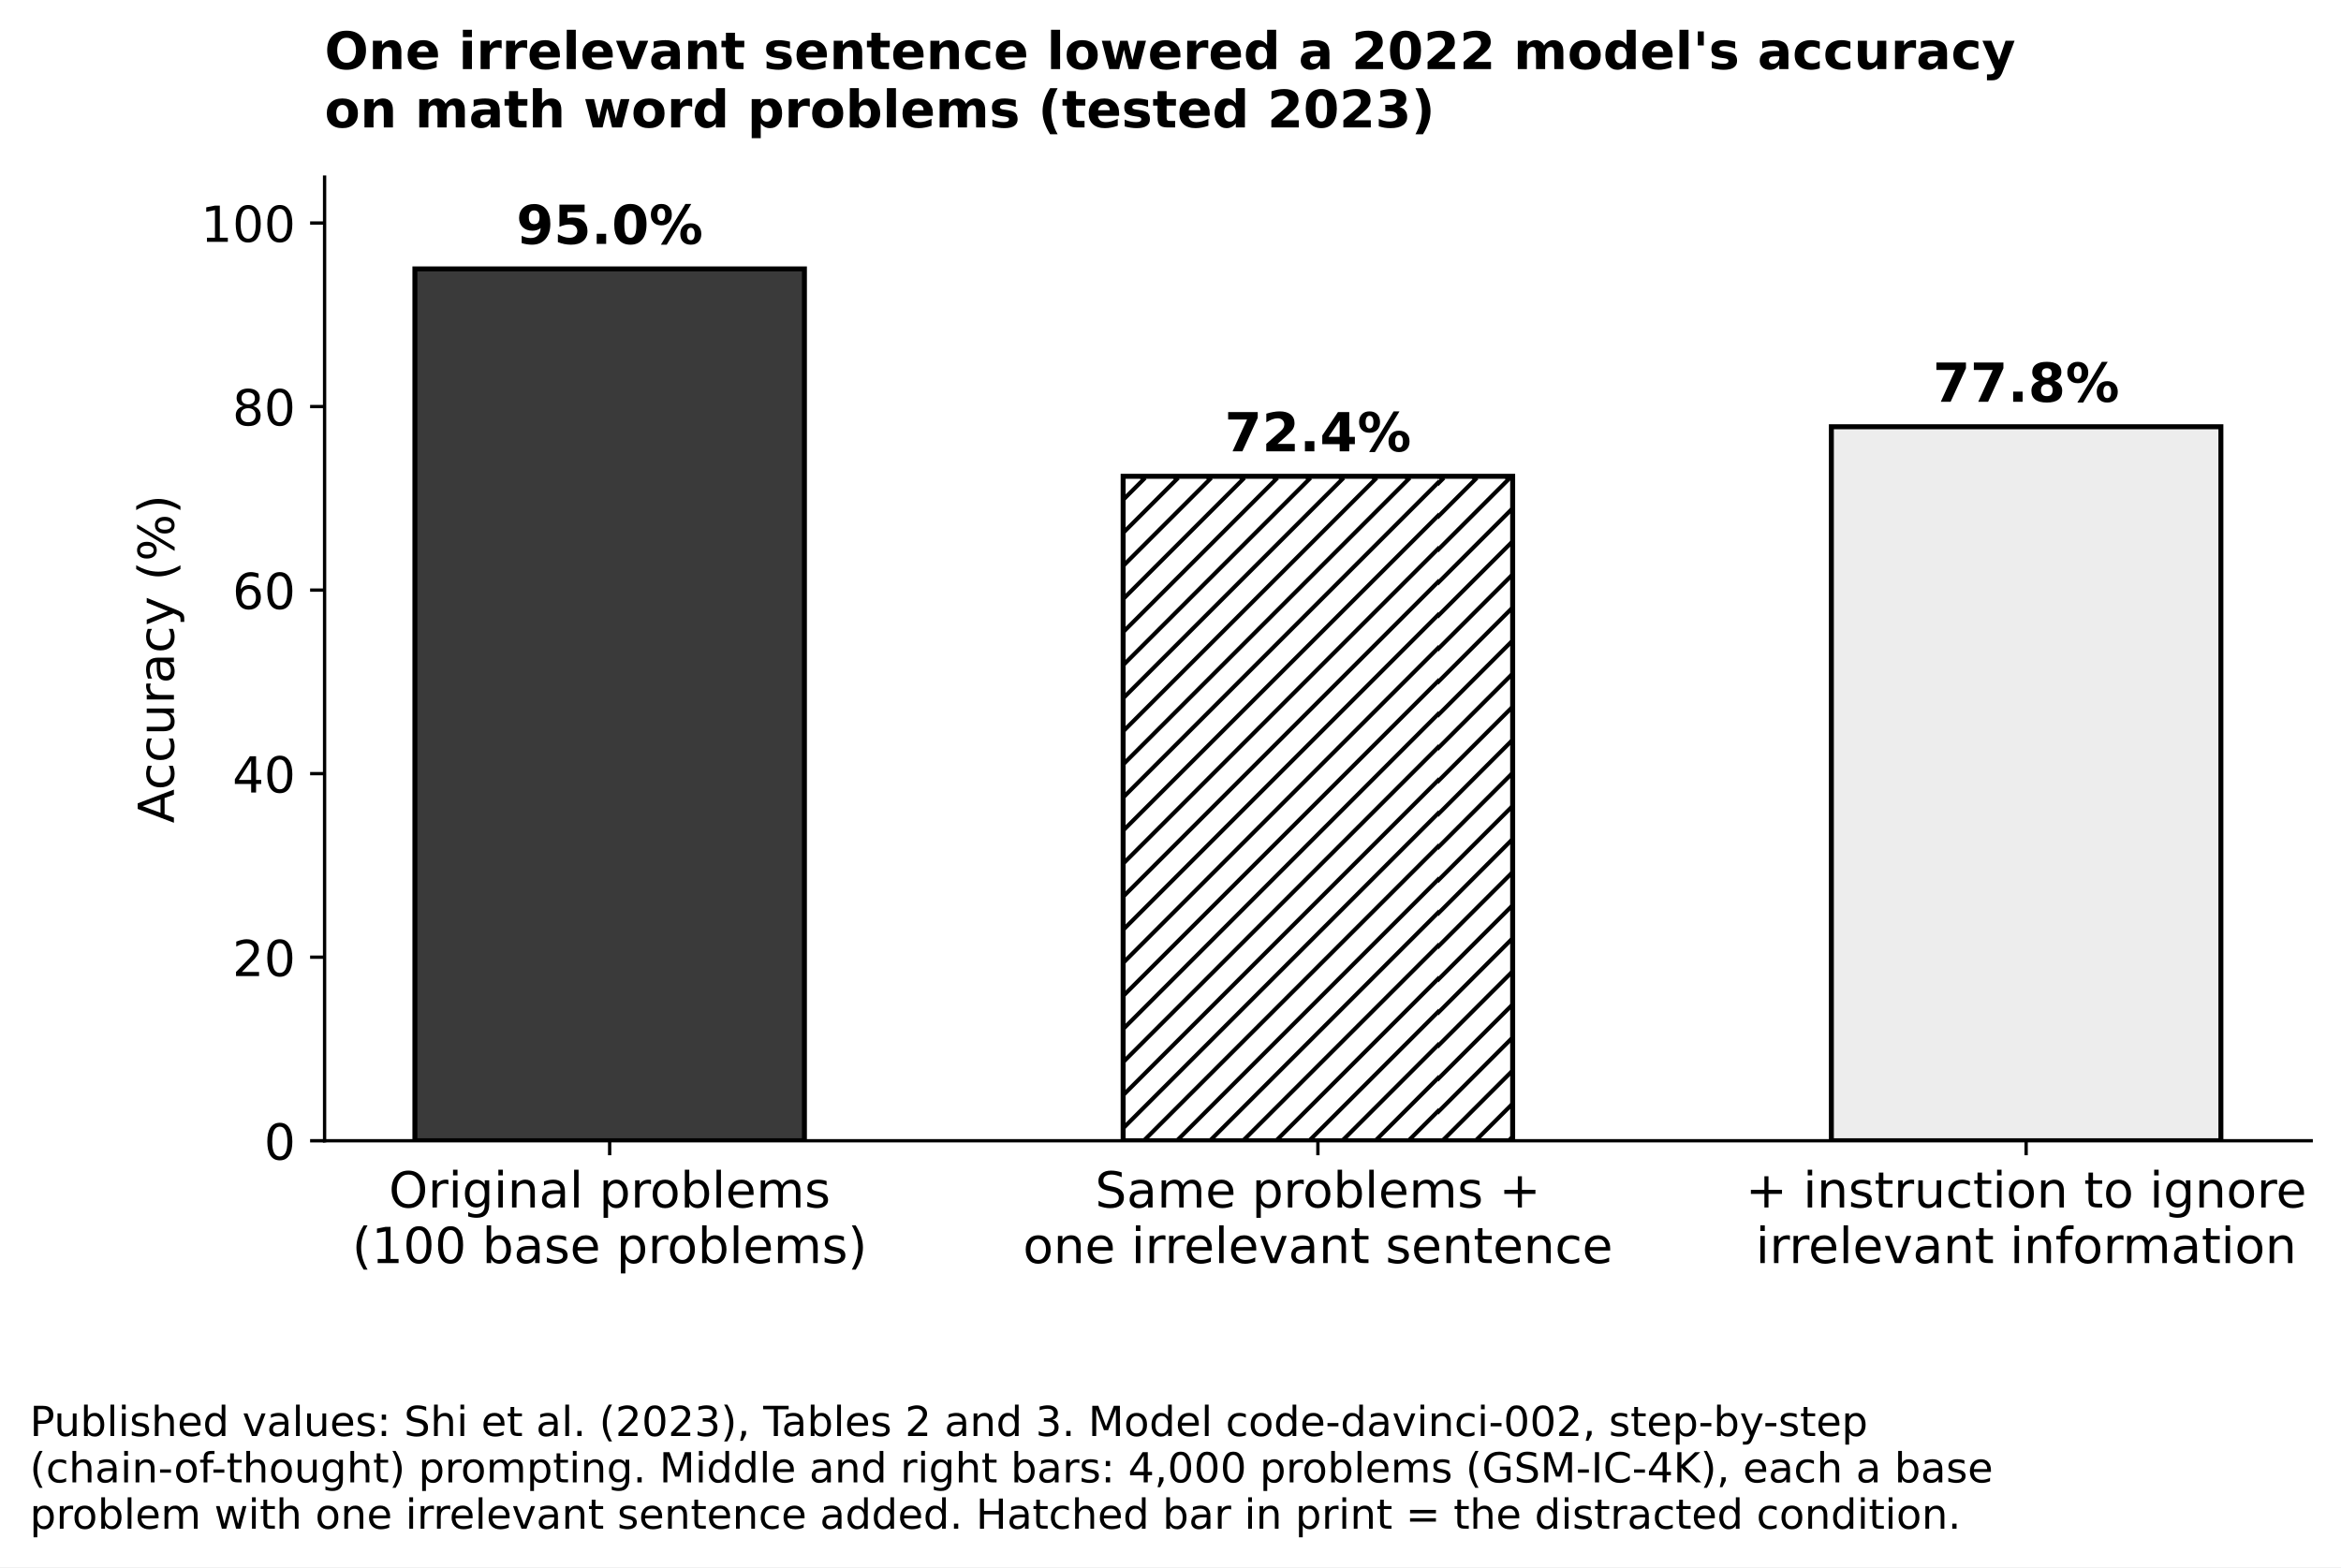
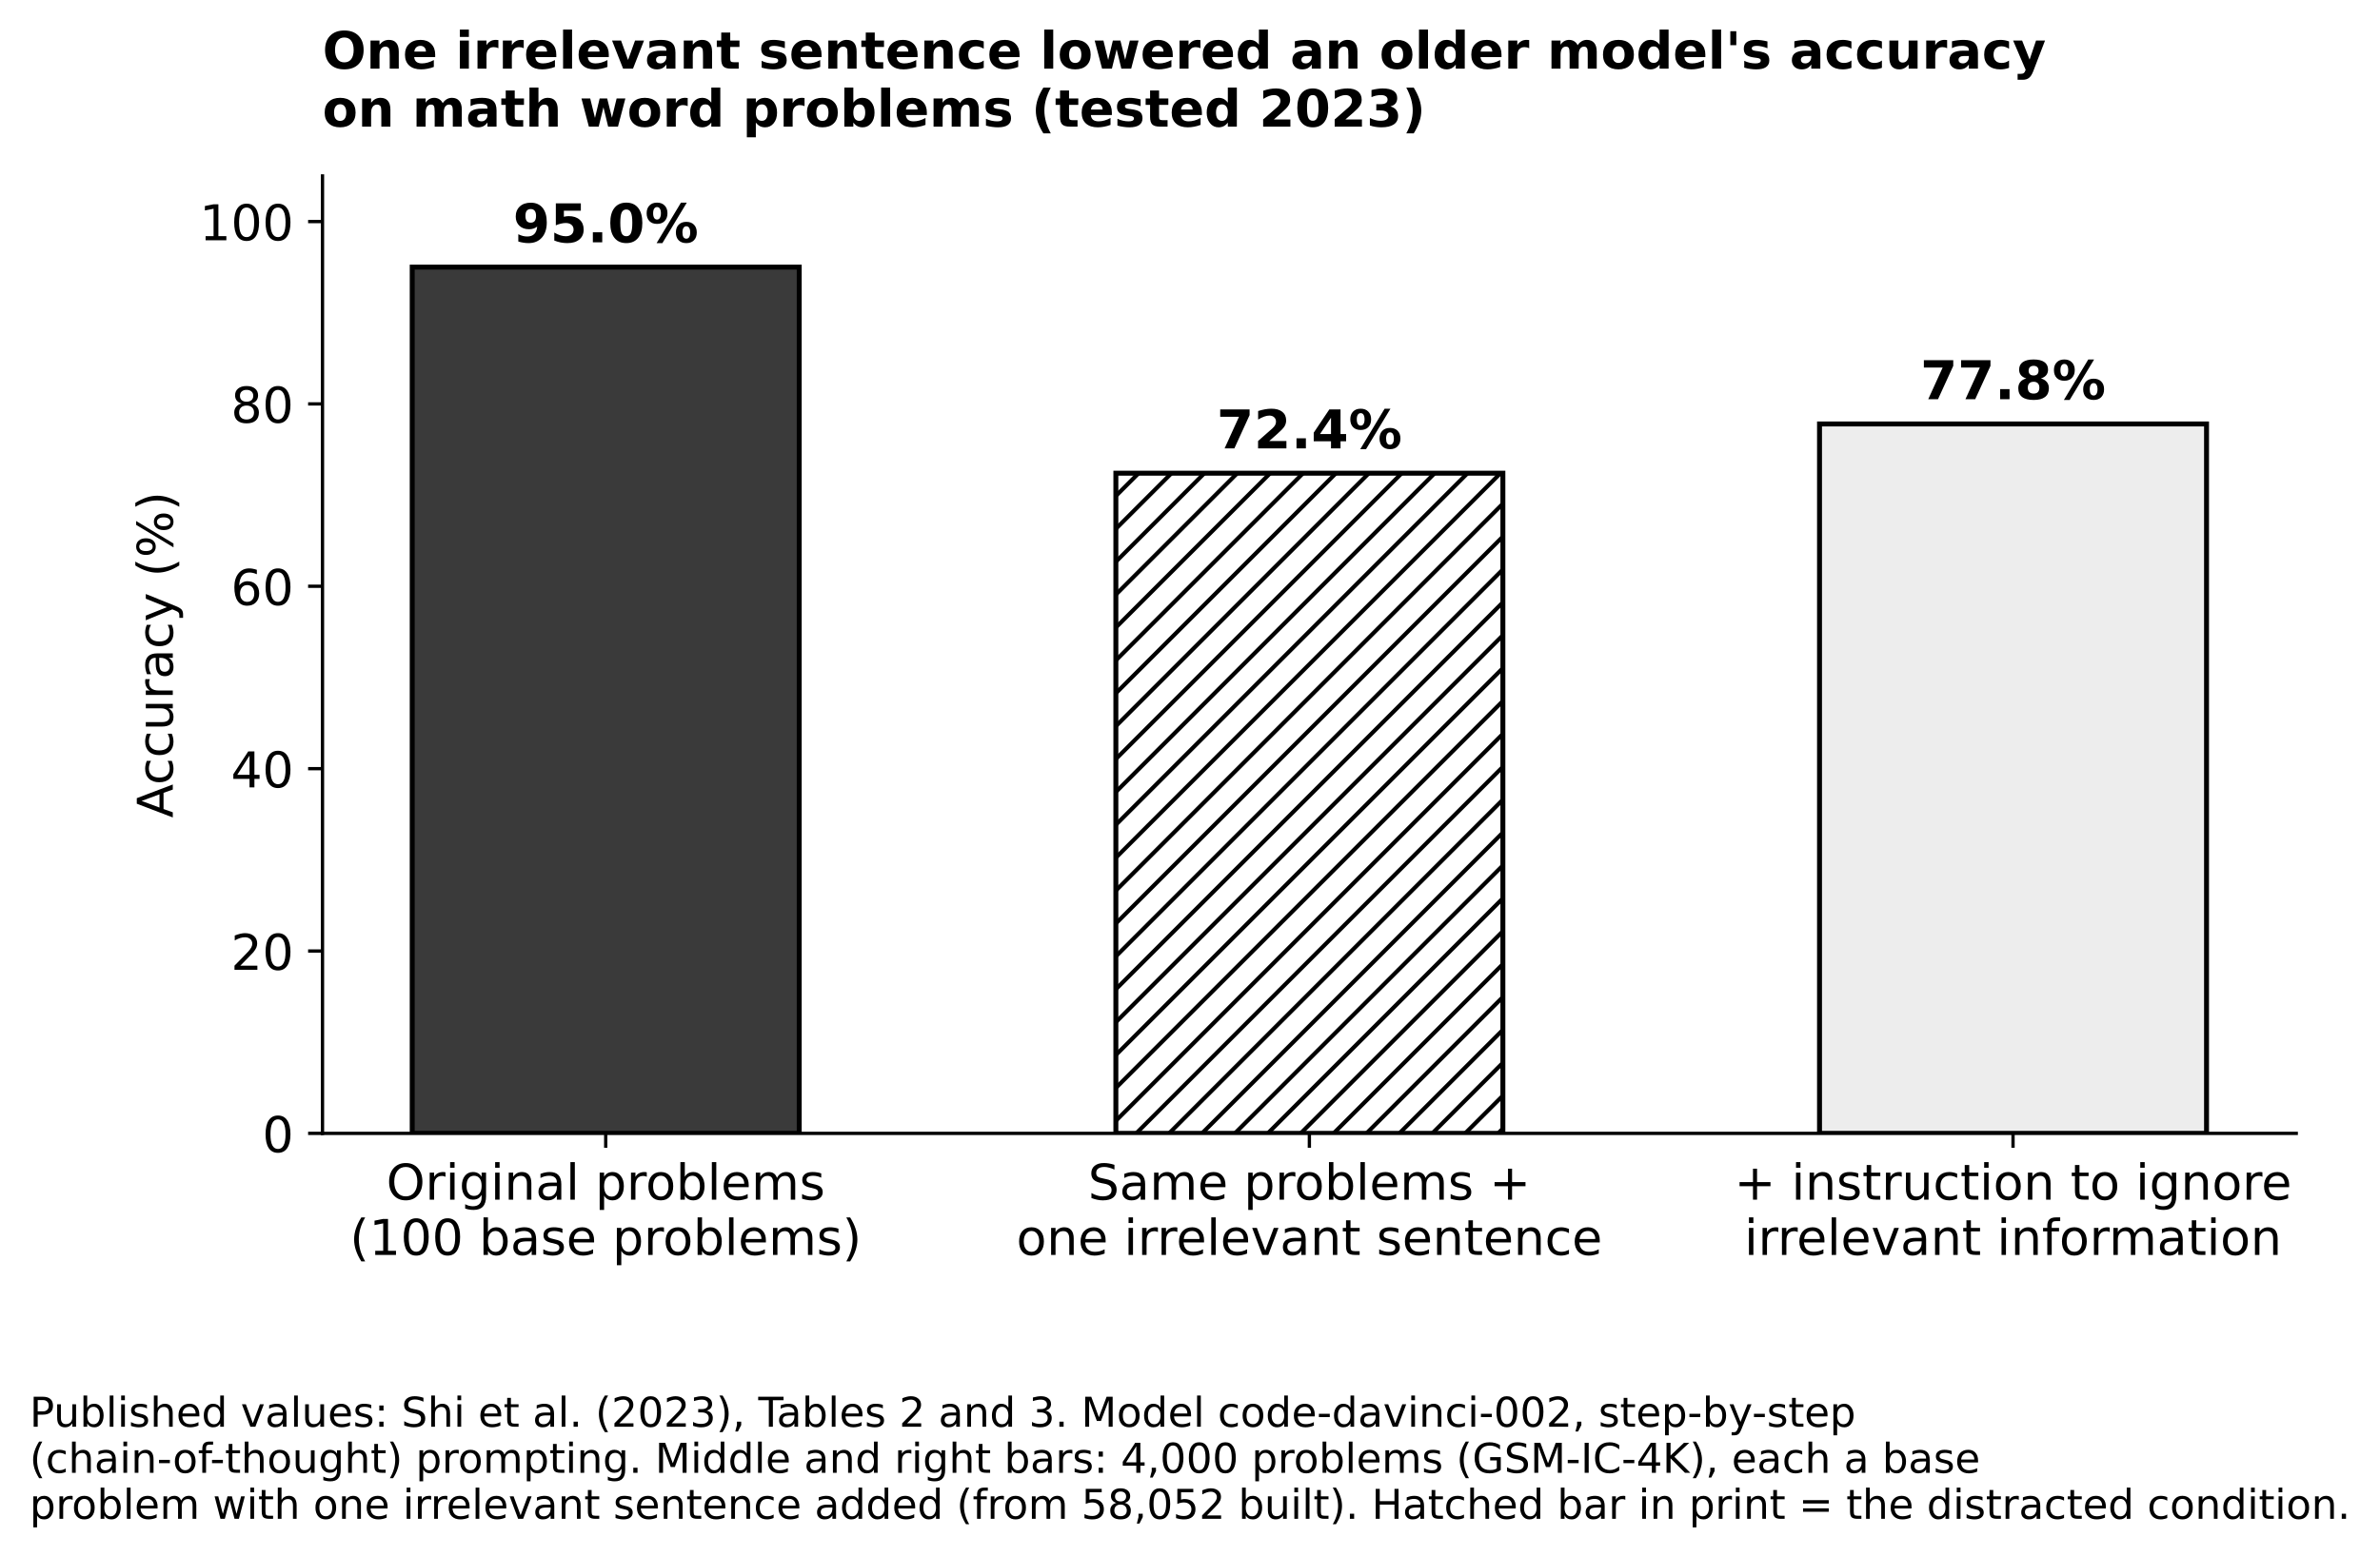
- <svg xmlns="http://www.w3.org/2000/svg" xmlns:xlink="http://www.w3.org/1999/xlink" width="565.488pt" height="378.665pt" viewBox="0 0 565.488 378.665" version="1.1">
+ <svg xmlns="http://www.w3.org/2000/svg" xmlns:xlink="http://www.w3.org/1999/xlink" width="578.65pt" height="378.665pt" viewBox="0 0 578.65 378.665" version="1.1">
  <defs>
    <style type="text/css">*{stroke-linejoin: round; stroke-linecap: butt}</style>
  </defs>
  <g id="figure_1">
    <g id="patch_1">
-       <path d="M 0 378.665  L 565.488 378.665  L 565.488 0  L 0 0  z " style="fill: #ffffff" />
+       <path d="M 0 378.665  L 578.65 378.665  L 578.65 0  L 0 0  z " style="fill: #ffffff" />
    </g>
    <g id="axes_1">
      <g id="patch_2">
        <path d="M 78.408 275.641  L 558.288 275.641  L 558.288 42.793  L 78.408 42.793  z " style="fill: #ffffff" />
      </g>
      <g id="patch_3">
-         <path d="M 100.221 275.641  L 194.315 275.641  L 194.315 64.969  L 100.221 64.969  z " clip-path="url(#p8629900a1e)" style="fill: #3a3a3a; stroke: #000000; stroke-width: 1.2; stroke-linejoin: miter" />
+         <path d="M 100.221 275.641  L 194.315 275.641  L 194.315 64.969  L 100.221 64.969  z " clip-path="url(#pfe08a12e18)" style="fill: #3a3a3a; stroke: #000000; stroke-width: 1.2; stroke-linejoin: miter" />
      </g>
      <g id="patch_4">
-         <path d="M 271.301 275.641  L 365.395 275.641  L 365.395 115.087  L 271.301 115.087  z " clip-path="url(#p8629900a1e)" style="fill: url(#h42ce171452); stroke: #000000; stroke-width: 1.2; stroke-linejoin: miter" />
+         <path d="M 271.301 275.641  L 365.395 275.641  L 365.395 115.087  L 271.301 115.087  z " clip-path="url(#pfe08a12e18)" style="fill: url(#hf454c56361); stroke: #000000; stroke-width: 1.2; stroke-linejoin: miter" />
      </g>
      <g id="patch_5">
-         <path d="M 442.381 275.641  L 536.475 275.641  L 536.475 103.112  L 442.381 103.112  z " clip-path="url(#p8629900a1e)" style="fill: #ededed; stroke: #000000; stroke-width: 1.2; stroke-linejoin: miter" />
+         <path d="M 442.381 275.641  L 536.475 275.641  L 536.475 103.112  L 442.381 103.112  z " clip-path="url(#pfe08a12e18)" style="fill: #ededed; stroke: #000000; stroke-width: 1.2; stroke-linejoin: miter" />
      </g>
      <g id="matplotlib.axis_1">
        <g id="xtick_1">
          <g id="line2d_1">
            <defs>
-               <path id="m179845ce89" d="M 0 0  L 0 3.5  " style="stroke: #000000; stroke-width: 0.8" />
+               <path id="m76580ad727" d="M 0 0  L 0 3.5  " style="stroke: #000000; stroke-width: 0.8" />
            </defs>
            <g>
-               <use xlink:href="#m179845ce89" x="147.268" y="275.641" style="stroke: #000000; stroke-width: 0.8" />
+               <use xlink:href="#m76580ad727" x="147.268" y="275.641" style="stroke: #000000; stroke-width: 0.8" />
            </g>
          </g>
          <g id="text_1">
            <text style="font: 12px 'DejaVu Sans', 'Bitstream Vera Sans', 'Computer Modern Sans Serif', 'Lucida Grande', 'Verdana', 'Geneva', 'Lucid', 'Arial', 'Helvetica', 'Avant Garde', sans-serif" transform="translate(93.93247 291.7591)">Original problems</text>
            <text style="font: 12px 'DejaVu Sans', 'Bitstream Vera Sans', 'Computer Modern Sans Serif', 'Lucida Grande', 'Verdana', 'Geneva', 'Lucid', 'Arial', 'Helvetica', 'Avant Garde', sans-serif" transform="translate(85.06654 305.1965)">(100 base problems)</text>
          </g>
        </g>
        <g id="xtick_2">
          <g id="line2d_2">
            <g>
-               <use xlink:href="#m179845ce89" x="318.348" y="275.641" style="stroke: #000000; stroke-width: 0.8" />
+               <use xlink:href="#m76580ad727" x="318.348" y="275.641" style="stroke: #000000; stroke-width: 0.8" />
            </g>
          </g>
          <g id="text_2">
            <text style="font: 12px 'DejaVu Sans', 'Bitstream Vera Sans', 'Computer Modern Sans Serif', 'Lucida Grande', 'Verdana', 'Geneva', 'Lucid', 'Arial', 'Helvetica', 'Avant Garde', sans-serif" transform="translate(264.5346 291.7591)">Same problems +</text>
            <text style="font: 12px 'DejaVu Sans', 'Bitstream Vera Sans', 'Computer Modern Sans Serif', 'Lucida Grande', 'Verdana', 'Geneva', 'Lucid', 'Arial', 'Helvetica', 'Avant Garde', sans-serif" transform="translate(247.1177 305.1965)">one irrelevant sentence</text>
          </g>
        </g>
        <g id="xtick_3">
          <g id="line2d_3">
            <g>
-               <use xlink:href="#m179845ce89" x="489.428" y="275.641" style="stroke: #000000; stroke-width: 0.8" />
+               <use xlink:href="#m76580ad727" x="489.428" y="275.641" style="stroke: #000000; stroke-width: 0.8" />
            </g>
          </g>
          <g id="text_3">
            <text style="font: 12px 'DejaVu Sans', 'Bitstream Vera Sans', 'Computer Modern Sans Serif', 'Lucida Grande', 'Verdana', 'Geneva', 'Lucid', 'Arial', 'Helvetica', 'Avant Garde', sans-serif" transform="translate(421.6751 291.7591)">+ instruction to ignore</text>
            <text style="font: 12px 'DejaVu Sans', 'Bitstream Vera Sans', 'Computer Modern Sans Serif', 'Lucida Grande', 'Verdana', 'Geneva', 'Lucid', 'Arial', 'Helvetica', 'Avant Garde', sans-serif" transform="translate(424.0995 305.1965)">irrelevant information</text>
          </g>
        </g>
      </g>
      <g id="matplotlib.axis_2">
        <g id="ytick_1">
          <g id="line2d_4">
            <defs>
-               <path id="m8e5415c312" d="M 0 0  L -3.5 0  " style="stroke: #000000; stroke-width: 0.8" />
+               <path id="md3b0f5f7bc" d="M 0 0  L -3.5 0  " style="stroke: #000000; stroke-width: 0.8" />
            </defs>
            <g>
-               <use xlink:href="#m8e5415c312" x="78.408" y="275.641" style="stroke: #000000; stroke-width: 0.8" />
+               <use xlink:href="#md3b0f5f7bc" x="78.408" y="275.641" style="stroke: #000000; stroke-width: 0.8" />
            </g>
          </g>
          <g id="text_4">
            <text style="font: 12px 'DejaVu Sans', 'Bitstream Vera Sans', 'Computer Modern Sans Serif', 'Lucida Grande', 'Verdana', 'Geneva', 'Lucid', 'Arial', 'Helvetica', 'Avant Garde', sans-serif; text-anchor: end" x="71.408" y="280.2" transform="rotate(-0 71.408 280.2)">0</text>
          </g>
        </g>
        <g id="ytick_2">
          <g id="line2d_5">
            <g>
-               <use xlink:href="#m8e5415c312" x="78.408" y="231.289" style="stroke: #000000; stroke-width: 0.8" />
+               <use xlink:href="#md3b0f5f7bc" x="78.408" y="231.289" style="stroke: #000000; stroke-width: 0.8" />
            </g>
          </g>
          <g id="text_5">
            <text style="font: 12px 'DejaVu Sans', 'Bitstream Vera Sans', 'Computer Modern Sans Serif', 'Lucida Grande', 'Verdana', 'Geneva', 'Lucid', 'Arial', 'Helvetica', 'Avant Garde', sans-serif; text-anchor: end" x="71.408" y="235.848" transform="rotate(-0 71.408 235.848)">20</text>
          </g>
        </g>
        <g id="ytick_3">
          <g id="line2d_6">
            <g>
-               <use xlink:href="#m8e5415c312" x="78.408" y="186.937" style="stroke: #000000; stroke-width: 0.8" />
+               <use xlink:href="#md3b0f5f7bc" x="78.408" y="186.937" style="stroke: #000000; stroke-width: 0.8" />
            </g>
          </g>
          <g id="text_6">
            <text style="font: 12px 'DejaVu Sans', 'Bitstream Vera Sans', 'Computer Modern Sans Serif', 'Lucida Grande', 'Verdana', 'Geneva', 'Lucid', 'Arial', 'Helvetica', 'Avant Garde', sans-serif; text-anchor: end" x="71.408" y="191.496" transform="rotate(-0 71.408 191.496)">40</text>
          </g>
        </g>
        <g id="ytick_4">
          <g id="line2d_7">
            <g>
-               <use xlink:href="#m8e5415c312" x="78.408" y="142.585" style="stroke: #000000; stroke-width: 0.8" />
+               <use xlink:href="#md3b0f5f7bc" x="78.408" y="142.585" style="stroke: #000000; stroke-width: 0.8" />
            </g>
          </g>
          <g id="text_7">
            <text style="font: 12px 'DejaVu Sans', 'Bitstream Vera Sans', 'Computer Modern Sans Serif', 'Lucida Grande', 'Verdana', 'Geneva', 'Lucid', 'Arial', 'Helvetica', 'Avant Garde', sans-serif; text-anchor: end" x="71.408" y="147.144" transform="rotate(-0 71.408 147.144)">60</text>
          </g>
        </g>
        <g id="ytick_5">
          <g id="line2d_8">
            <g>
-               <use xlink:href="#m8e5415c312" x="78.408" y="98.233" style="stroke: #000000; stroke-width: 0.8" />
+               <use xlink:href="#md3b0f5f7bc" x="78.408" y="98.233" style="stroke: #000000; stroke-width: 0.8" />
            </g>
          </g>
          <g id="text_8">
            <text style="font: 12px 'DejaVu Sans', 'Bitstream Vera Sans', 'Computer Modern Sans Serif', 'Lucida Grande', 'Verdana', 'Geneva', 'Lucid', 'Arial', 'Helvetica', 'Avant Garde', sans-serif; text-anchor: end" x="71.408" y="102.792" transform="rotate(-0 71.408 102.792)">80</text>
          </g>
        </g>
        <g id="ytick_6">
          <g id="line2d_9">
            <g>
-               <use xlink:href="#m8e5415c312" x="78.408" y="53.881" style="stroke: #000000; stroke-width: 0.8" />
+               <use xlink:href="#md3b0f5f7bc" x="78.408" y="53.881" style="stroke: #000000; stroke-width: 0.8" />
            </g>
          </g>
          <g id="text_9">
            <text style="font: 12px 'DejaVu Sans', 'Bitstream Vera Sans', 'Computer Modern Sans Serif', 'Lucida Grande', 'Verdana', 'Geneva', 'Lucid', 'Arial', 'Helvetica', 'Avant Garde', sans-serif; text-anchor: end" x="71.408" y="58.44" transform="rotate(-0 71.408 58.44003)">100</text>
          </g>
        </g>
        <g id="text_10">
          <text style="font: 12px 'DejaVu Sans', 'Bitstream Vera Sans', 'Computer Modern Sans Serif', 'Lucida Grande', 'Verdana', 'Geneva', 'Lucid', 'Arial', 'Helvetica', 'Avant Garde', sans-serif; text-anchor: middle" x="42.007" y="159.217" transform="rotate(-90 42.00738 159.217)">Accuracy (%)</text>
        </g>
      </g>
      <g id="patch_6">
        <path d="M 78.408 275.641  L 78.408 42.793  " style="fill: none; stroke: #000000; stroke-width: 0.8; stroke-linejoin: miter; stroke-linecap: square" />
      </g>
      <g id="patch_7">
        <path d="M 78.408 275.641  L 558.288 275.641  " style="fill: none; stroke: #000000; stroke-width: 0.8; stroke-linejoin: miter; stroke-linecap: square" />
      </g>
      <g id="text_11">
        <text style="font: 700 13px 'DejaVu Sans', 'Bitstream Vera Sans', 'Computer Modern Sans Serif', 'Lucida Grande', 'Verdana', 'Geneva', 'Lucid', 'Arial', 'Helvetica', 'Avant Garde', sans-serif; text-anchor: middle" x="147.268" y="58.939" transform="rotate(-0 147.2678 58.93897)">95.0%</text>
      </g>
      <g id="text_12">
        <text style="font: 700 13px 'DejaVu Sans', 'Bitstream Vera Sans', 'Computer Modern Sans Serif', 'Lucida Grande', 'Verdana', 'Geneva', 'Lucid', 'Arial', 'Helvetica', 'Avant Garde', sans-serif; text-anchor: middle" x="318.348" y="109.057" transform="rotate(-0 318.348 109.0567)">72.4%</text>
      </g>
      <g id="text_13">
        <text style="font: 700 13px 'DejaVu Sans', 'Bitstream Vera Sans', 'Computer Modern Sans Serif', 'Lucida Grande', 'Verdana', 'Geneva', 'Lucid', 'Arial', 'Helvetica', 'Avant Garde', sans-serif; text-anchor: middle" x="489.428" y="97.082" transform="rotate(-0 489.4282 97.08169)">77.8%</text>
      </g>
      <g id="text_14">
-         <text style="font: 700 12.5px 'DejaVu Sans', 'Bitstream Vera Sans', 'Computer Modern Sans Serif', 'Lucida Grande', 'Verdana', 'Geneva', 'Lucid', 'Arial', 'Helvetica', 'Avant Garde', sans-serif" transform="translate(78.408 16.69805)">One irrelevant sentence lowered a 2022 model's accuracy</text>
+         <text style="font: 700 12.5px 'DejaVu Sans', 'Bitstream Vera Sans', 'Computer Modern Sans Serif', 'Lucida Grande', 'Verdana', 'Geneva', 'Lucid', 'Arial', 'Helvetica', 'Avant Garde', sans-serif" transform="translate(78.408 16.69805)">One irrelevant sentence lowered an older model's accuracy</text>
        <text style="font: 700 12.5px 'DejaVu Sans', 'Bitstream Vera Sans', 'Computer Modern Sans Serif', 'Lucida Grande', 'Verdana', 'Geneva', 'Lucid', 'Arial', 'Helvetica', 'Avant Garde', sans-serif" transform="translate(78.408 30.79297)">on math word problems (tested 2023)</text>
      </g>
    </g>
    <g id="text_15">
      <text style="font: 10px 'DejaVu Sans', 'Bitstream Vera Sans', 'Computer Modern Sans Serif', 'Lucida Grande', 'Verdana', 'Geneva', 'Lucid', 'Arial', 'Helvetica', 'Avant Garde', sans-serif" transform="translate(7.2 346.9893)">Published values: Shi et al. (2023), Tables 2 and 3. Model code-davinci-002, step-by-step</text>
      <text style="font: 10px 'DejaVu Sans', 'Bitstream Vera Sans', 'Computer Modern Sans Serif', 'Lucida Grande', 'Verdana', 'Geneva', 'Lucid', 'Arial', 'Helvetica', 'Avant Garde', sans-serif" transform="translate(7.2 358.1872)">(chain-of-thought) prompting. Middle and right bars: 4,000 problems (GSM-IC-4K), each a base</text>
-       <text style="font: 10px 'DejaVu Sans', 'Bitstream Vera Sans', 'Computer Modern Sans Serif', 'Lucida Grande', 'Verdana', 'Geneva', 'Lucid', 'Arial', 'Helvetica', 'Avant Garde', sans-serif" transform="translate(7.2 369.385)">problem with one irrelevant sentence added. Hatched bar in print = the distracted condition.</text>
+       <text style="font: 10px 'DejaVu Sans', 'Bitstream Vera Sans', 'Computer Modern Sans Serif', 'Lucida Grande', 'Verdana', 'Geneva', 'Lucid', 'Arial', 'Helvetica', 'Avant Garde', sans-serif" transform="translate(7.2 369.385)">problem with one irrelevant sentence added (from 58,052 built). Hatched bar in print = the distracted condition.</text>
    </g>
  </g>
  <defs>
-     <clipPath id="p8629900a1e">
+     <clipPath id="pfe08a12e18">
      <rect x="78.408" y="42.793" width="479.88" height="232.848" />
    </clipPath>
  </defs>
  <defs>
-     <pattern id="h42ce171452" patternUnits="userSpaceOnUse" x="0" y="0" width="72" height="72">
+     <pattern id="hf454c56361" patternUnits="userSpaceOnUse" x="0" y="0" width="72" height="72">
      <rect x="0" y="0" width="73" height="73" fill="#ffffff" />
      <path d="M -36 36  L 36 -36  M -32 40  L 40 -32  M -28 44  L 44 -28  M -24 48  L 48 -24  M -20 52  L 52 -20  M -16 56  L 56 -16  M -12 60  L 60 -12  M -8 64  L 64 -8  M -4 68  L 68 -4  M 0 72  L 72 0  M 4 76  L 76 4  M 8 80  L 80 8  M 12 84  L 84 12  M 16 88  L 88 16  M 20 92  L 92 20  M 24 96  L 96 24  M 28 100  L 100 28  M 32 104  L 104 32  M 36 108  L 108 36  " style="fill: #000000; stroke: #000000; stroke-width: 1.0; stroke-linecap: butt; stroke-linejoin: miter" />
    </pattern>
  </defs>
</svg>
